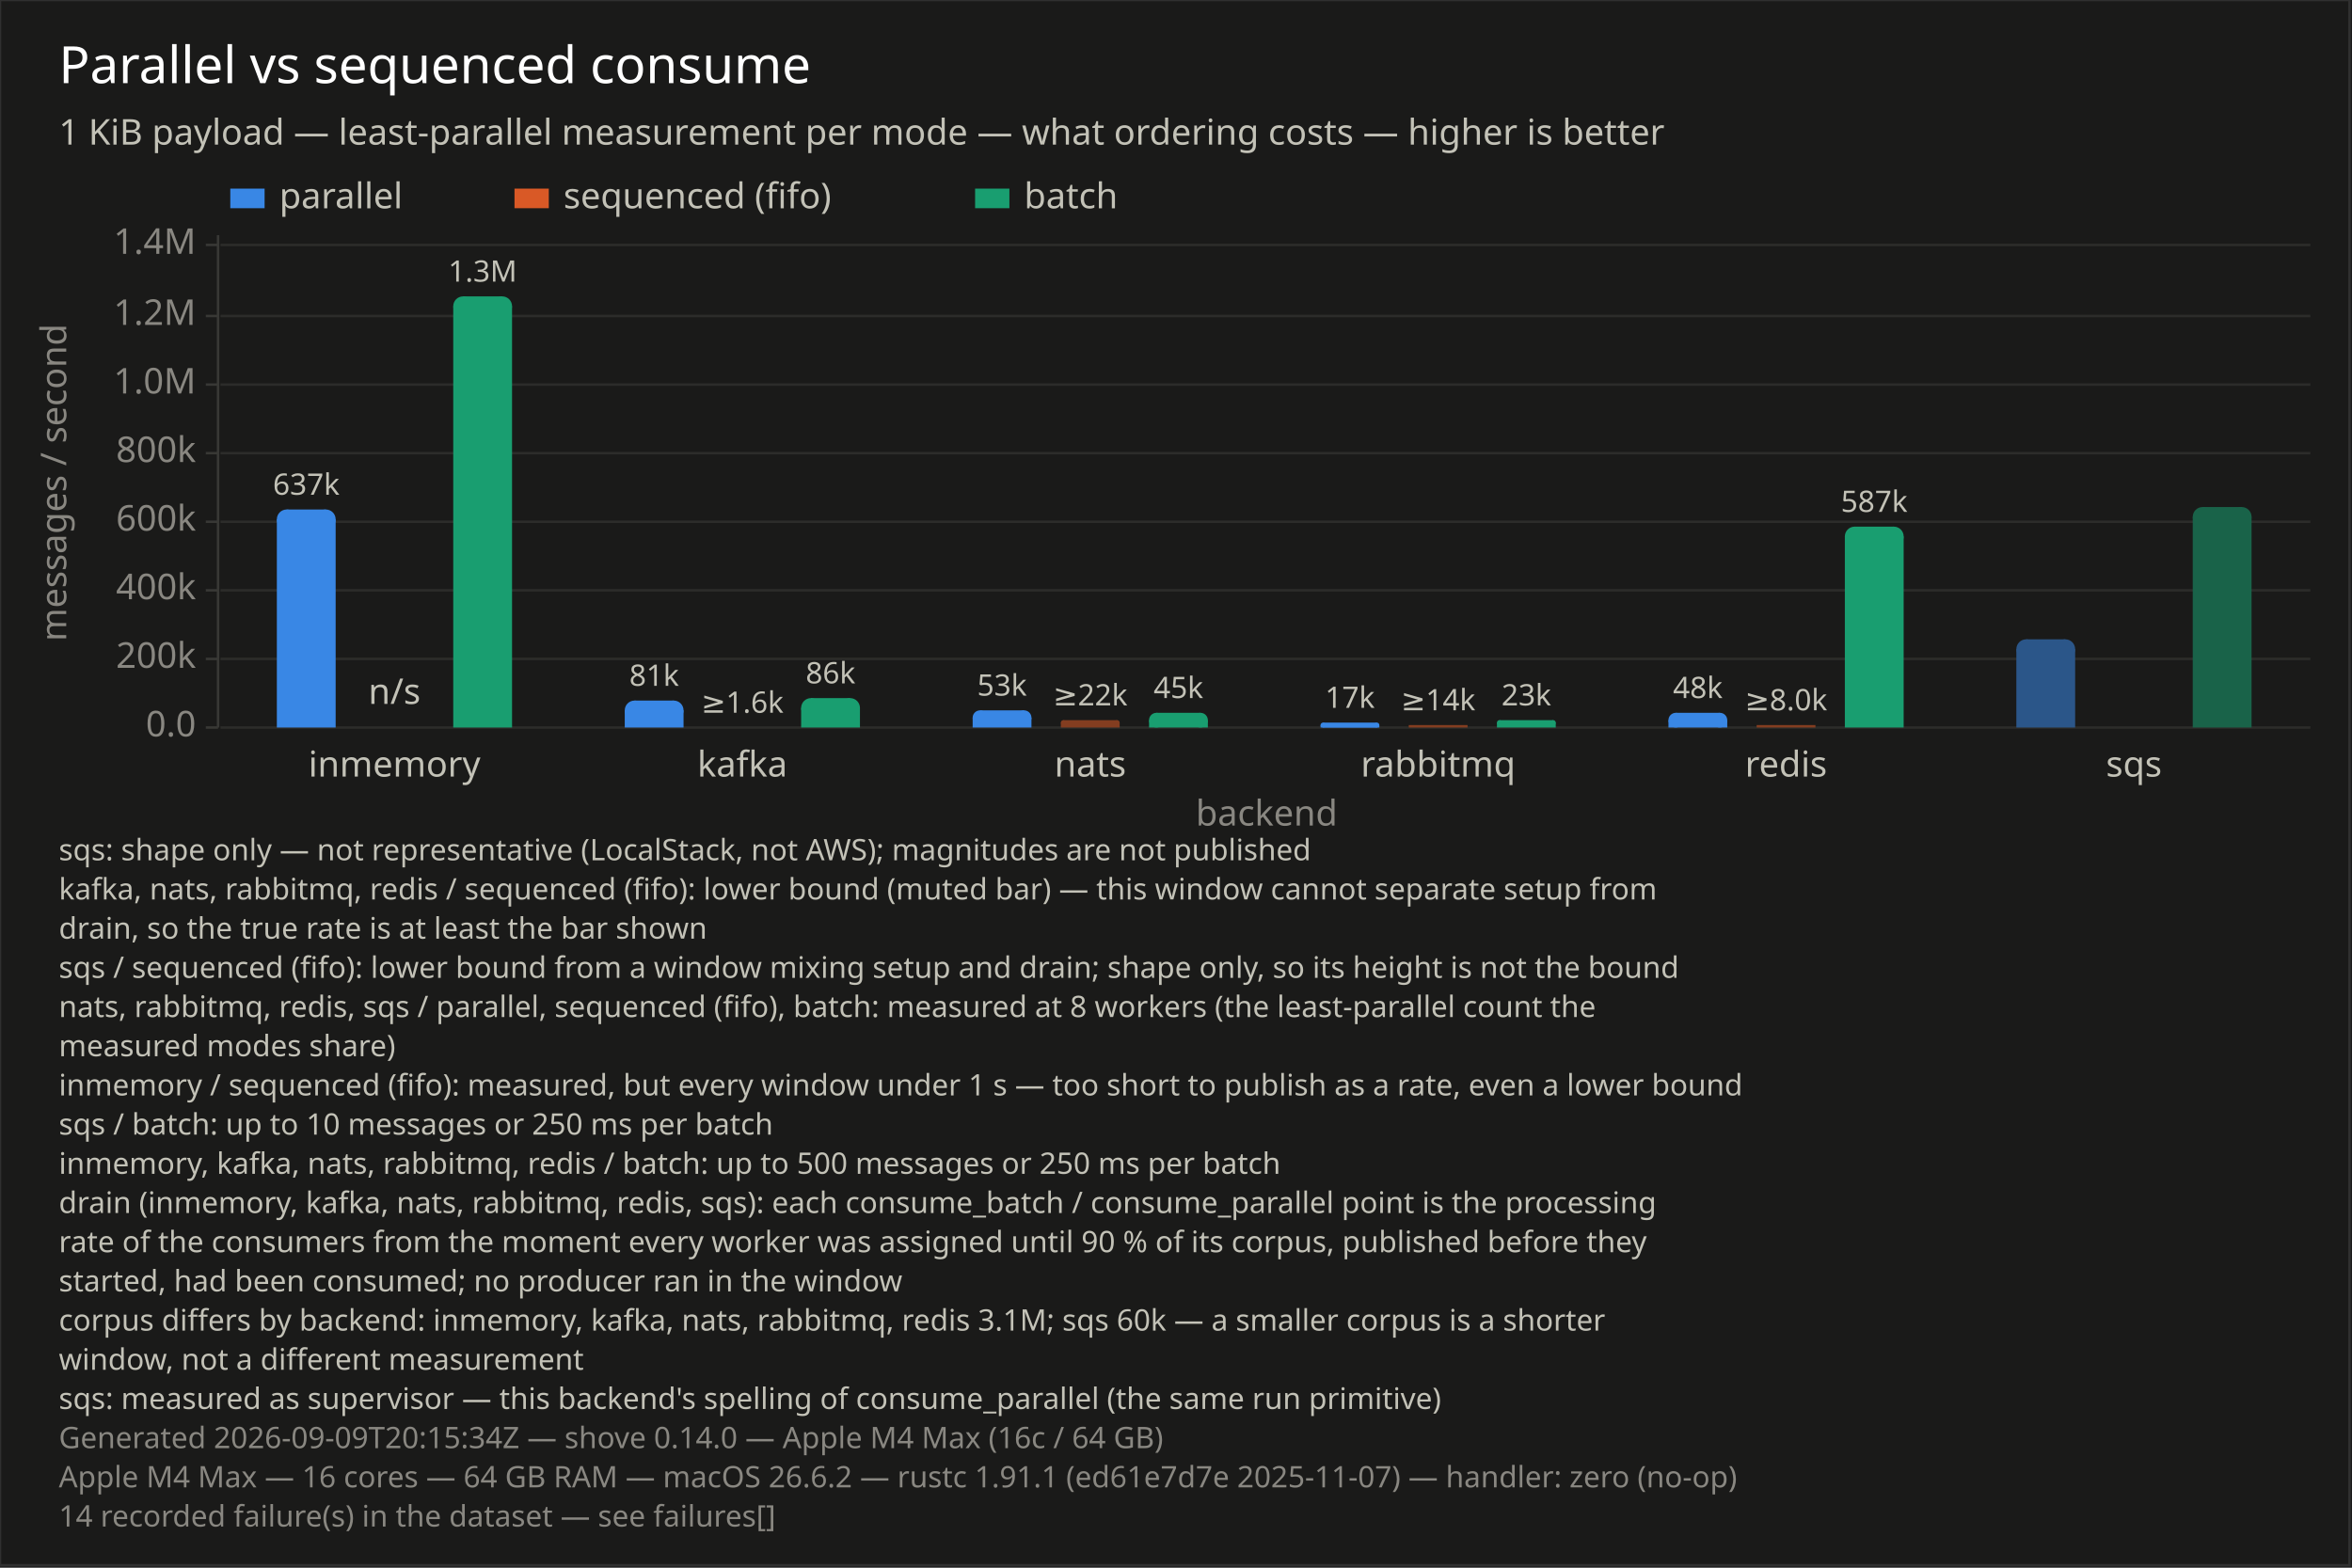
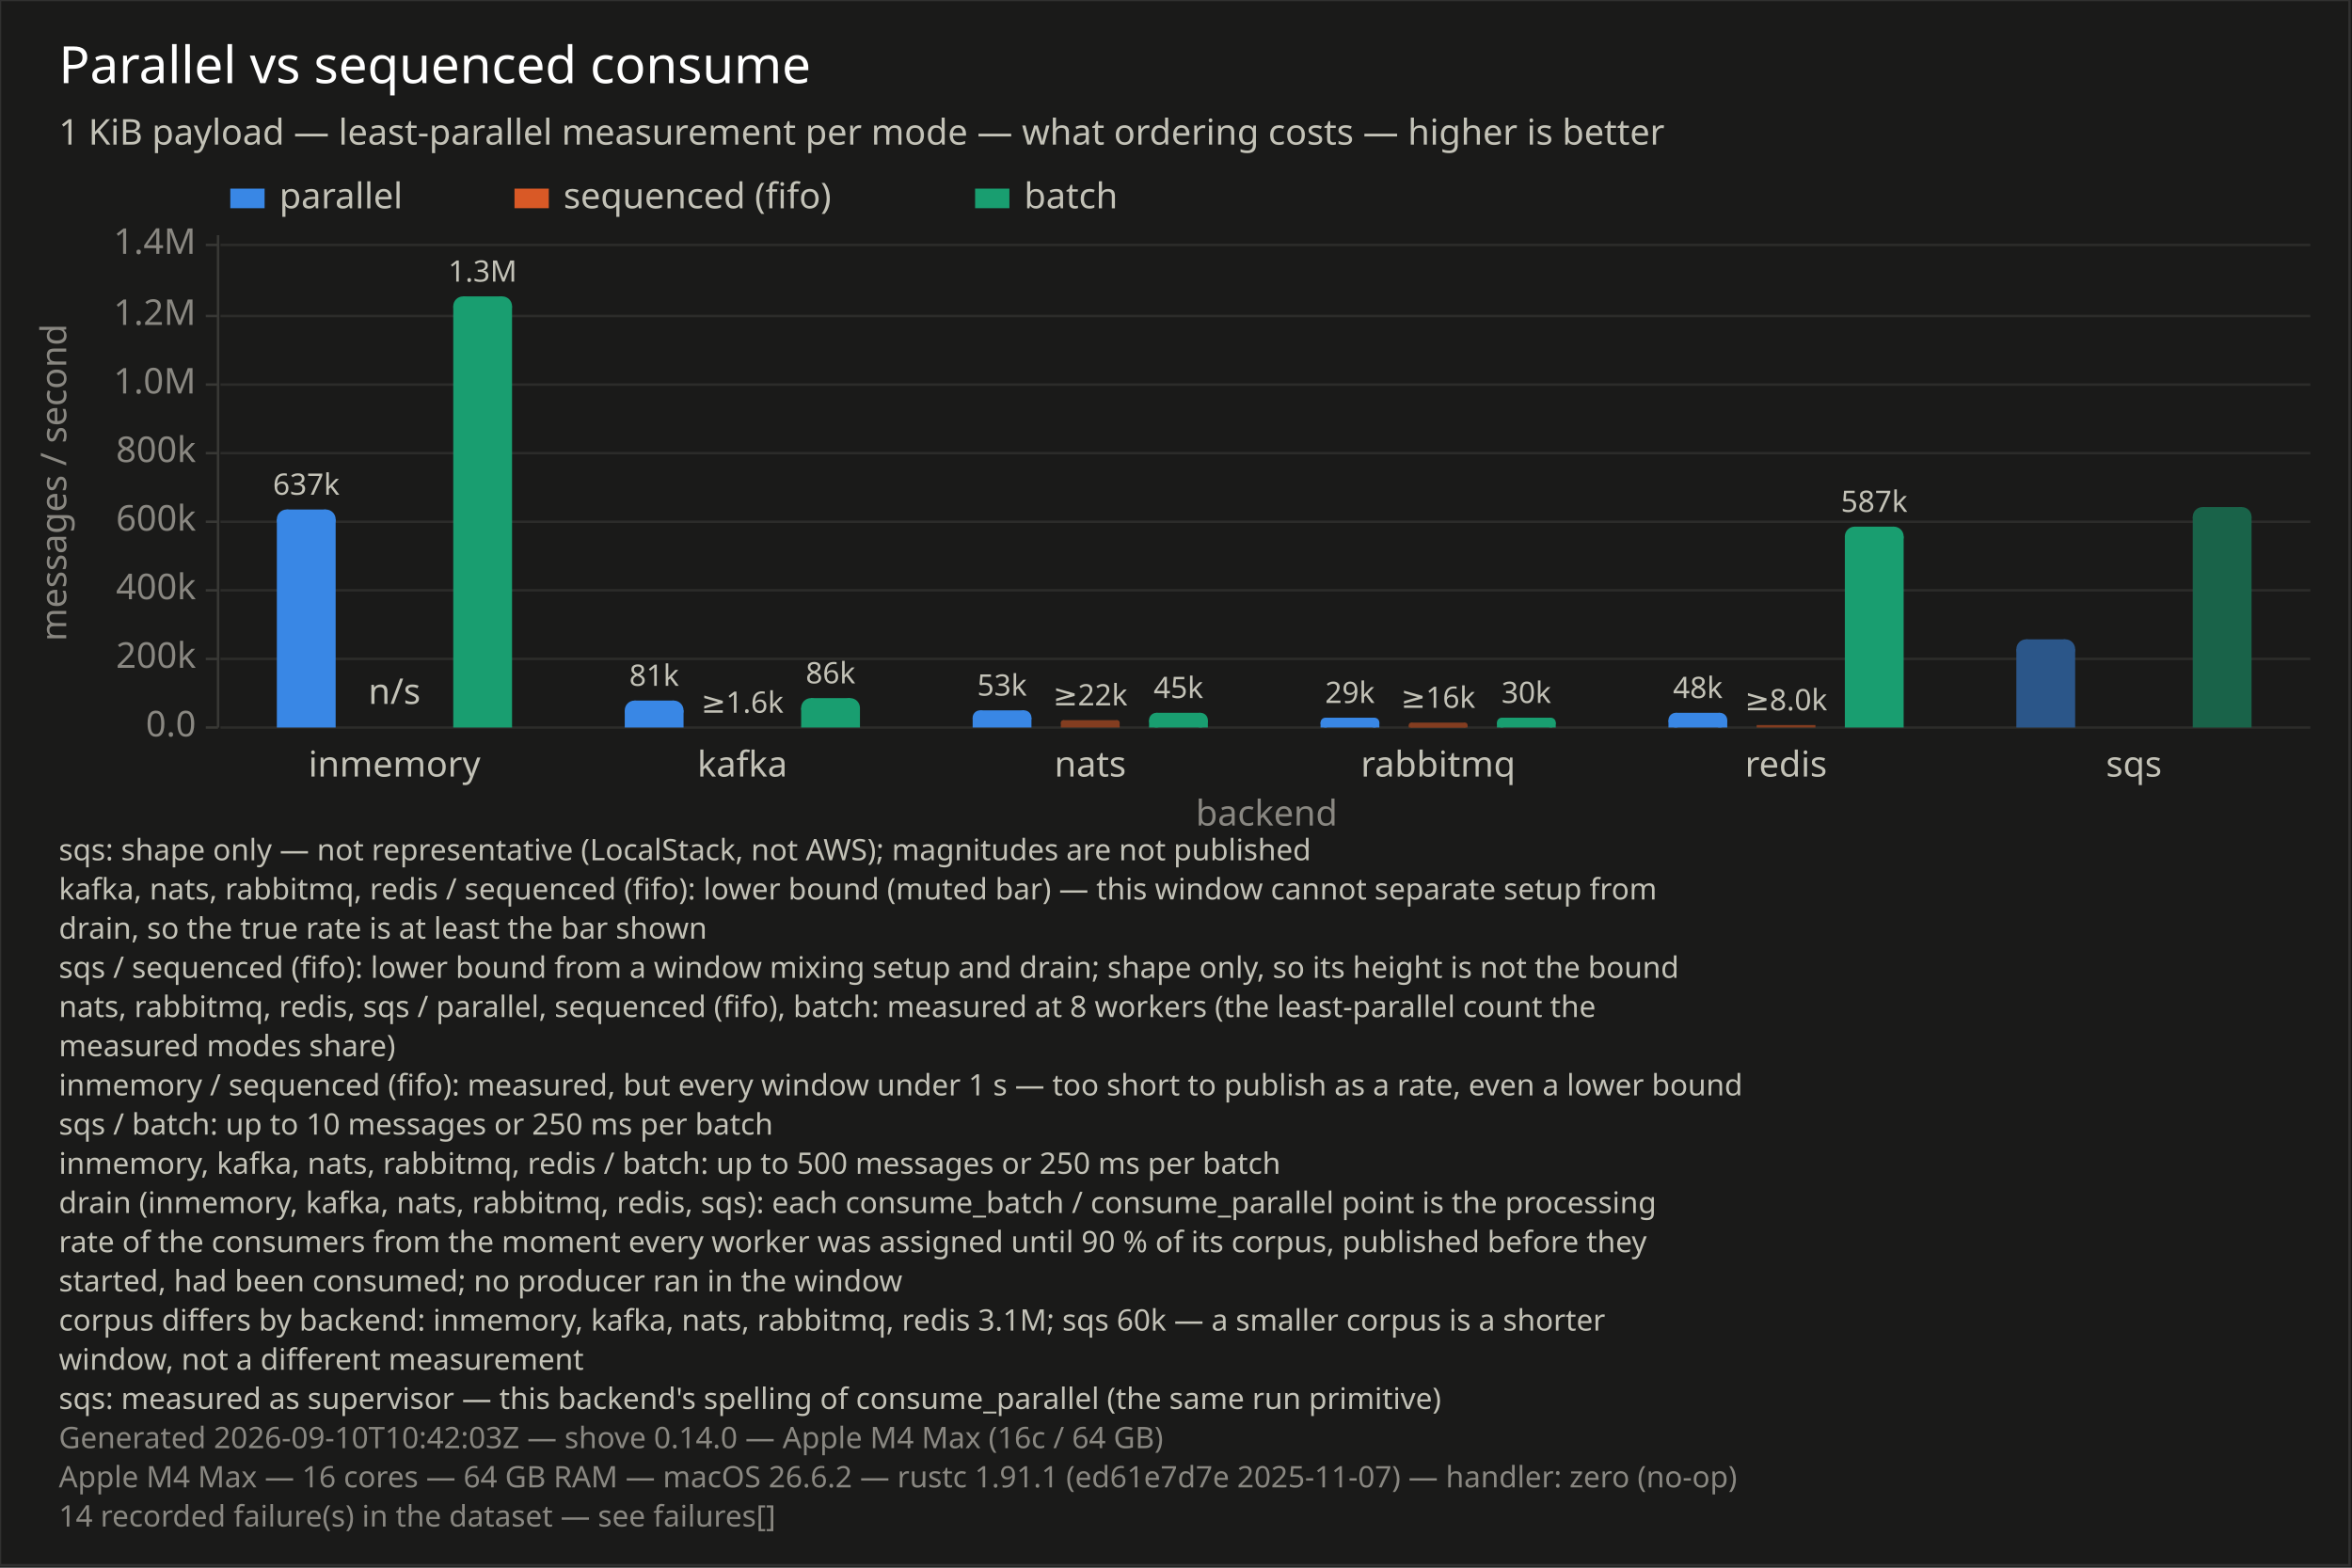
<svg xmlns="http://www.w3.org/2000/svg" width="960" height="640" viewBox="0 0 960 640">
  <rect x="0" y="0" width="960" height="640" opacity="1" fill="#1A1A19" stroke="none" />
  <rect x="0" y="0" width="959" height="639" opacity="0.1" fill="none" stroke="#FFFFFF" />
  <text x="24" y="18" dy="0.76em" text-anchor="start" font-family="sans-serif" font-size="20.968" opacity="1" fill="#FFFFFF">
Parallel vs sequenced consume
</text>
  <text x="24" y="48" dy="0.76em" text-anchor="start" font-family="sans-serif" font-size="14.516" opacity="1" fill="#C3C2B7">
1 KiB payload — least-parallel measurement per mode — what ordering costs — higher is better
</text>
  <text x="24" y="342" dy="0.76em" text-anchor="start" font-family="sans-serif" font-size="12.097" opacity="1" fill="#C3C2B7">
sqs: shape only — not representative (LocalStack, not AWS); magnitudes are not published
</text>
  <text x="24" y="358" dy="0.76em" text-anchor="start" font-family="sans-serif" font-size="12.097" opacity="1" fill="#C3C2B7">
kafka, nats, rabbitmq, redis / sequenced (fifo): lower bound (muted bar) — this window cannot separate setup from
</text>
  <text x="24" y="374" dy="0.76em" text-anchor="start" font-family="sans-serif" font-size="12.097" opacity="1" fill="#C3C2B7">
drain, so the true rate is at least the bar shown
</text>
  <text x="24" y="390" dy="0.76em" text-anchor="start" font-family="sans-serif" font-size="12.097" opacity="1" fill="#C3C2B7">
sqs / sequenced (fifo): lower bound from a window mixing setup and drain; shape only, so its height is not the bound
</text>
  <text x="24" y="406" dy="0.76em" text-anchor="start" font-family="sans-serif" font-size="12.097" opacity="1" fill="#C3C2B7">
nats, rabbitmq, redis, sqs / parallel, sequenced (fifo), batch: measured at 8 workers (the least-parallel count the
</text>
  <text x="24" y="422" dy="0.76em" text-anchor="start" font-family="sans-serif" font-size="12.097" opacity="1" fill="#C3C2B7">
measured modes share)
</text>
  <text x="24" y="438" dy="0.76em" text-anchor="start" font-family="sans-serif" font-size="12.097" opacity="1" fill="#C3C2B7">
inmemory / sequenced (fifo): measured, but every window under 1 s — too short to publish as a rate, even a lower bound
</text>
  <text x="24" y="454" dy="0.76em" text-anchor="start" font-family="sans-serif" font-size="12.097" opacity="1" fill="#C3C2B7">
sqs / batch: up to 10 messages or 250 ms per batch
</text>
  <text x="24" y="470" dy="0.76em" text-anchor="start" font-family="sans-serif" font-size="12.097" opacity="1" fill="#C3C2B7">
inmemory, kafka, nats, rabbitmq, redis / batch: up to 500 messages or 250 ms per batch
</text>
  <text x="24" y="486" dy="0.76em" text-anchor="start" font-family="sans-serif" font-size="12.097" opacity="1" fill="#C3C2B7">
drain (inmemory, kafka, nats, rabbitmq, redis, sqs): each consume_batch / consume_parallel point is the processing
</text>
  <text x="24" y="502" dy="0.76em" text-anchor="start" font-family="sans-serif" font-size="12.097" opacity="1" fill="#C3C2B7">
rate of the consumers from the moment every worker was assigned until 90 % of its corpus, published before they
</text>
  <text x="24" y="518" dy="0.76em" text-anchor="start" font-family="sans-serif" font-size="12.097" opacity="1" fill="#C3C2B7">
started, had been consumed; no producer ran in the window
</text>
  <text x="24" y="534" dy="0.76em" text-anchor="start" font-family="sans-serif" font-size="12.097" opacity="1" fill="#C3C2B7">
corpus differs by backend: inmemory, kafka, nats, rabbitmq, redis 3.1M; sqs 60k — a smaller corpus is a shorter
</text>
  <text x="24" y="550" dy="0.76em" text-anchor="start" font-family="sans-serif" font-size="12.097" opacity="1" fill="#C3C2B7">
window, not a different measurement
</text>
  <text x="24" y="566" dy="0.76em" text-anchor="start" font-family="sans-serif" font-size="12.097" opacity="1" fill="#C3C2B7">
sqs: measured as supervisor — this backend's spelling of consume_parallel (the same run primitive)
</text>
  <text x="24" y="582" dy="0.76em" text-anchor="start" font-family="sans-serif" font-size="12.097" opacity="1" fill="#898781">
- Generated 2026-09-09T20:15:34Z — shove 0.14.0 — Apple M4 Max (16c / 64 GB)
+ Generated 2026-09-10T10:42:03Z — shove 0.14.0 — Apple M4 Max (16c / 64 GB)
</text>
  <text x="24" y="598" dy="0.76em" text-anchor="start" font-family="sans-serif" font-size="12.097" opacity="1" fill="#898781">
Apple M4 Max — 16 cores — 64 GB RAM — macOS 26.6.2 — rustc 1.91.1 (ed61e7d7e 2025-11-07) — handler: zero (no-op)
</text>
  <text x="24" y="614" dy="0.76em" text-anchor="start" font-family="sans-serif" font-size="12.097" opacity="1" fill="#898781">
14 recorded failure(s) in the dataset — see failures[]
</text>
  <text x="16" y="197" dy="0.76em" text-anchor="middle" font-family="sans-serif" font-size="14.516" opacity="1" fill="#898781" transform="rotate(270, 16, 197)">
messages / second
</text>
  <line opacity="1" stroke="#2C2C2A" stroke-width="1" x1="90" y1="297" x2="943" y2="297" />
  <line opacity="1" stroke="#2C2C2A" stroke-width="1" x1="90" y1="269" x2="943" y2="269" />
  <line opacity="1" stroke="#2C2C2A" stroke-width="1" x1="90" y1="241" x2="943" y2="241" />
  <line opacity="1" stroke="#2C2C2A" stroke-width="1" x1="90" y1="213" x2="943" y2="213" />
  <line opacity="1" stroke="#2C2C2A" stroke-width="1" x1="90" y1="185" x2="943" y2="185" />
  <line opacity="1" stroke="#2C2C2A" stroke-width="1" x1="90" y1="157" x2="943" y2="157" />
  <line opacity="1" stroke="#2C2C2A" stroke-width="1" x1="90" y1="129" x2="943" y2="129" />
  <line opacity="1" stroke="#2C2C2A" stroke-width="1" x1="90" y1="100" x2="943" y2="100" />
  <polyline fill="none" opacity="1" stroke="#383835" stroke-width="1" points="89,96 89,297 " />
  <text x="80" y="297" dy="0.5ex" text-anchor="end" font-family="sans-serif" font-size="14.516" opacity="1" fill="#898781">
0.0
</text>
  <polyline fill="none" opacity="1" stroke="#383835" stroke-width="1" points="84,297 89,297 " />
  <text x="80" y="269" dy="0.5ex" text-anchor="end" font-family="sans-serif" font-size="14.516" opacity="1" fill="#898781">
200k
</text>
  <polyline fill="none" opacity="1" stroke="#383835" stroke-width="1" points="84,269 89,269 " />
  <text x="80" y="241" dy="0.5ex" text-anchor="end" font-family="sans-serif" font-size="14.516" opacity="1" fill="#898781">
400k
</text>
  <polyline fill="none" opacity="1" stroke="#383835" stroke-width="1" points="84,241 89,241 " />
  <text x="80" y="213" dy="0.5ex" text-anchor="end" font-family="sans-serif" font-size="14.516" opacity="1" fill="#898781">
600k
</text>
  <polyline fill="none" opacity="1" stroke="#383835" stroke-width="1" points="84,213 89,213 " />
  <text x="80" y="185" dy="0.5ex" text-anchor="end" font-family="sans-serif" font-size="14.516" opacity="1" fill="#898781">
800k
</text>
  <polyline fill="none" opacity="1" stroke="#383835" stroke-width="1" points="84,185 89,185 " />
  <text x="80" y="157" dy="0.5ex" text-anchor="end" font-family="sans-serif" font-size="14.516" opacity="1" fill="#898781">
1.0M
</text>
  <polyline fill="none" opacity="1" stroke="#383835" stroke-width="1" points="84,157 89,157 " />
  <text x="80" y="129" dy="0.5ex" text-anchor="end" font-family="sans-serif" font-size="14.516" opacity="1" fill="#898781">
1.2M
</text>
  <polyline fill="none" opacity="1" stroke="#383835" stroke-width="1" points="84,129 89,129 " />
  <text x="80" y="100" dy="0.5ex" text-anchor="end" font-family="sans-serif" font-size="14.516" opacity="1" fill="#898781">
1.4M
</text>
  <polyline fill="none" opacity="1" stroke="#383835" stroke-width="1" points="84,100 89,100 " />
  <rect x="113" y="212" width="24" height="85" opacity="1" fill="#3987E5" stroke="none" />
  <rect x="117" y="208" width="16" height="5" opacity="1" fill="#3987E5" stroke="none" />
  <circle cx="117" cy="212" r="4" opacity="1" fill="#3987E5" stroke="none" stroke-width="0" />
  <circle cx="133" cy="212" r="4" opacity="1" fill="#3987E5" stroke="none" stroke-width="0" />
  <text x="125" y="205" dy="-0.5ex" text-anchor="middle" font-family="sans-serif" font-size="12.097" opacity="1" fill="#C3C2B7">
637k
</text>
  <text x="161" y="291" dy="-0.5ex" text-anchor="middle" font-family="sans-serif" font-size="14.516" opacity="1" fill="#C3C2B7">
n/s
</text>
  <rect x="185" y="125" width="24" height="172" opacity="1" fill="#199E70" stroke="none" />
  <rect x="189" y="121" width="16" height="5" opacity="1" fill="#199E70" stroke="none" />
  <circle cx="189" cy="125" r="4" opacity="1" fill="#199E70" stroke="none" stroke-width="0" />
  <circle cx="205" cy="125" r="4" opacity="1" fill="#199E70" stroke="none" stroke-width="0" />
  <text x="197" y="118" dy="-0.5ex" text-anchor="middle" font-family="sans-serif" font-size="12.097" opacity="1" fill="#C3C2B7">
1.3M
</text>
  <rect x="255" y="290" width="24" height="7" opacity="1" fill="#3987E5" stroke="none" />
  <rect x="259" y="286" width="16" height="5" opacity="1" fill="#3987E5" stroke="none" />
  <circle cx="259" cy="290" r="4" opacity="1" fill="#3987E5" stroke="none" stroke-width="0" />
  <circle cx="275" cy="290" r="4" opacity="1" fill="#3987E5" stroke="none" stroke-width="0" />
  <text x="267" y="283" dy="-0.5ex" text-anchor="middle" font-family="sans-serif" font-size="12.097" opacity="1" fill="#C3C2B7">
81k
</text>
  <text x="303" y="294" dy="-0.5ex" text-anchor="middle" font-family="sans-serif" font-size="12.097" opacity="1" fill="#C3C2B7">
≥1.6k
</text>
  <rect x="327" y="289" width="24" height="8" opacity="1" fill="#199E70" stroke="none" />
  <rect x="331" y="285" width="16" height="5" opacity="1" fill="#199E70" stroke="none" />
  <circle cx="331" cy="289" r="4" opacity="1" fill="#199E70" stroke="none" stroke-width="0" />
  <circle cx="347" cy="289" r="4" opacity="1" fill="#199E70" stroke="none" stroke-width="0" />
  <text x="339" y="282" dy="-0.5ex" text-anchor="middle" font-family="sans-serif" font-size="12.097" opacity="1" fill="#C3C2B7">
86k
</text>
  <rect x="397" y="293" width="24" height="4" opacity="1" fill="#3987E5" stroke="none" />
  <rect x="400" y="290" width="18" height="4" opacity="1" fill="#3987E5" stroke="none" />
  <circle cx="400" cy="293" r="3" opacity="1" fill="#3987E5" stroke="none" stroke-width="0" />
  <circle cx="418" cy="293" r="3" opacity="1" fill="#3987E5" stroke="none" stroke-width="0" />
  <text x="409" y="287" dy="-0.5ex" text-anchor="middle" font-family="sans-serif" font-size="12.097" opacity="1" fill="#C3C2B7">
53k
</text>
  <rect x="433" y="295" width="24" height="2" opacity="1" fill="#833D20" stroke="none" />
  <rect x="434" y="294" width="22" height="2" opacity="1" fill="#833D20" stroke="none" />
  <circle cx="434" cy="295" r="1" opacity="1" fill="#833D20" stroke="none" stroke-width="0" />
  <circle cx="456" cy="295" r="1" opacity="1" fill="#833D20" stroke="none" stroke-width="0" />
  <text x="445" y="291" dy="-0.5ex" text-anchor="middle" font-family="sans-serif" font-size="12.097" opacity="1" fill="#C3C2B7">
≥22k
</text>
  <rect x="469" y="294" width="24" height="3" opacity="1" fill="#199E70" stroke="none" />
  <rect x="472" y="291" width="18" height="4" opacity="1" fill="#199E70" stroke="none" />
  <circle cx="472" cy="294" r="3" opacity="1" fill="#199E70" stroke="none" stroke-width="0" />
  <circle cx="490" cy="294" r="3" opacity="1" fill="#199E70" stroke="none" stroke-width="0" />
  <text x="481" y="288" dy="-0.5ex" text-anchor="middle" font-family="sans-serif" font-size="12.097" opacity="1" fill="#C3C2B7">
45k
</text>
-   <rect x="539" y="296" width="24" height="1" opacity="1" fill="#3987E5" stroke="none" />
-   <rect x="540" y="295" width="22" height="2" opacity="1" fill="#3987E5" stroke="none" />
-   <circle cx="540" cy="296" r="1" opacity="1" fill="#3987E5" stroke="none" stroke-width="0" />
-   <circle cx="562" cy="296" r="1" opacity="1" fill="#3987E5" stroke="none" stroke-width="0" />
-   <text x="551" y="292" dy="-0.5ex" text-anchor="middle" font-family="sans-serif" font-size="12.097" opacity="1" fill="#C3C2B7">
- 17k
+   <rect x="539" y="295" width="24" height="2" opacity="1" fill="#3987E5" stroke="none" />
+   <rect x="541" y="293" width="20" height="3" opacity="1" fill="#3987E5" stroke="none" />
+   <circle cx="541" cy="295" r="2" opacity="1" fill="#3987E5" stroke="none" stroke-width="0" />
+   <circle cx="561" cy="295" r="2" opacity="1" fill="#3987E5" stroke="none" stroke-width="0" />
+   <text x="551" y="290" dy="-0.5ex" text-anchor="middle" font-family="sans-serif" font-size="12.097" opacity="1" fill="#C3C2B7">
+ 29k
</text>
  <rect x="575" y="296" width="24" height="1" opacity="1" fill="#833D20" stroke="none" />
-   <text x="587" y="293" dy="-0.5ex" text-anchor="middle" font-family="sans-serif" font-size="12.097" opacity="1" fill="#C3C2B7">
- ≥14k
+   <rect x="576" y="295" width="22" height="2" opacity="1" fill="#833D20" stroke="none" />
+   <circle cx="576" cy="296" r="1" opacity="1" fill="#833D20" stroke="none" stroke-width="0" />
+   <circle cx="598" cy="296" r="1" opacity="1" fill="#833D20" stroke="none" stroke-width="0" />
+   <text x="587" y="292" dy="-0.5ex" text-anchor="middle" font-family="sans-serif" font-size="12.097" opacity="1" fill="#C3C2B7">
+ ≥16k
</text>
  <rect x="611" y="295" width="24" height="2" opacity="1" fill="#199E70" stroke="none" />
-   <rect x="612" y="294" width="22" height="2" opacity="1" fill="#199E70" stroke="none" />
-   <circle cx="612" cy="295" r="1" opacity="1" fill="#199E70" stroke="none" stroke-width="0" />
-   <circle cx="634" cy="295" r="1" opacity="1" fill="#199E70" stroke="none" stroke-width="0" />
-   <text x="623" y="291" dy="-0.5ex" text-anchor="middle" font-family="sans-serif" font-size="12.097" opacity="1" fill="#C3C2B7">
- 23k
+   <rect x="613" y="293" width="20" height="3" opacity="1" fill="#199E70" stroke="none" />
+   <circle cx="613" cy="295" r="2" opacity="1" fill="#199E70" stroke="none" stroke-width="0" />
+   <circle cx="633" cy="295" r="2" opacity="1" fill="#199E70" stroke="none" stroke-width="0" />
+   <text x="623" y="290" dy="-0.5ex" text-anchor="middle" font-family="sans-serif" font-size="12.097" opacity="1" fill="#C3C2B7">
+ 30k
</text>
  <rect x="681" y="294" width="24" height="3" opacity="1" fill="#3987E5" stroke="none" />
  <rect x="684" y="291" width="18" height="4" opacity="1" fill="#3987E5" stroke="none" />
  <circle cx="684" cy="294" r="3" opacity="1" fill="#3987E5" stroke="none" stroke-width="0" />
  <circle cx="702" cy="294" r="3" opacity="1" fill="#3987E5" stroke="none" stroke-width="0" />
  <text x="693" y="288" dy="-0.5ex" text-anchor="middle" font-family="sans-serif" font-size="12.097" opacity="1" fill="#C3C2B7">
48k
</text>
  <rect x="717" y="296" width="24" height="1" opacity="1" fill="#833D20" stroke="none" />
  <text x="729" y="293" dy="-0.5ex" text-anchor="middle" font-family="sans-serif" font-size="12.097" opacity="1" fill="#C3C2B7">
≥8.0k
</text>
  <rect x="753" y="219" width="24" height="78" opacity="1" fill="#199E70" stroke="none" />
  <rect x="757" y="215" width="16" height="5" opacity="1" fill="#199E70" stroke="none" />
  <circle cx="757" cy="219" r="4" opacity="1" fill="#199E70" stroke="none" stroke-width="0" />
  <circle cx="773" cy="219" r="4" opacity="1" fill="#199E70" stroke="none" stroke-width="0" />
  <text x="765" y="212" dy="-0.5ex" text-anchor="middle" font-family="sans-serif" font-size="12.097" opacity="1" fill="#C3C2B7">
587k
</text>
  <rect x="823" y="265" width="24" height="32" opacity="1" fill="#2B5689" stroke="none" />
  <rect x="827" y="261" width="16" height="5" opacity="1" fill="#2B5689" stroke="none" />
  <circle cx="827" cy="265" r="4" opacity="1" fill="#2B5689" stroke="none" stroke-width="0" />
  <circle cx="843" cy="265" r="4" opacity="1" fill="#2B5689" stroke="none" stroke-width="0" />
  <rect x="895" y="211" width="24" height="86" opacity="1" fill="#196349" stroke="none" />
  <rect x="899" y="207" width="16" height="5" opacity="1" fill="#196349" stroke="none" />
  <circle cx="899" cy="211" r="4" opacity="1" fill="#196349" stroke="none" stroke-width="0" />
  <circle cx="915" cy="211" r="4" opacity="1" fill="#196349" stroke="none" stroke-width="0" />
  <text x="161" y="306" dy="0.76em" text-anchor="middle" font-family="sans-serif" font-size="14.516" opacity="1" fill="#C3C2B7">
inmemory
</text>
  <text x="303" y="306" dy="0.76em" text-anchor="middle" font-family="sans-serif" font-size="14.516" opacity="1" fill="#C3C2B7">
kafka
</text>
  <text x="445" y="306" dy="0.76em" text-anchor="middle" font-family="sans-serif" font-size="14.516" opacity="1" fill="#C3C2B7">
nats
</text>
  <text x="587" y="306" dy="0.76em" text-anchor="middle" font-family="sans-serif" font-size="14.516" opacity="1" fill="#C3C2B7">
rabbitmq
</text>
  <text x="729" y="306" dy="0.76em" text-anchor="middle" font-family="sans-serif" font-size="14.516" opacity="1" fill="#C3C2B7">
redis
</text>
  <text x="871" y="306" dy="0.76em" text-anchor="middle" font-family="sans-serif" font-size="14.516" opacity="1" fill="#C3C2B7">
sqs
</text>
  <text x="517" y="326" dy="0.76em" text-anchor="middle" font-family="sans-serif" font-size="14.516" opacity="1" fill="#898781">
backend
</text>
  <rect x="94" y="77" width="14" height="8" opacity="1" fill="#3987E5" stroke="none" />
  <text x="114" y="74" dy="0.76em" text-anchor="start" font-family="sans-serif" font-size="14.516" opacity="1" fill="#C3C2B7">
parallel
</text>
  <rect x="210" y="77" width="14" height="8" opacity="1" fill="#D95926" stroke="none" />
  <text x="230" y="74" dy="0.76em" text-anchor="start" font-family="sans-serif" font-size="14.516" opacity="1" fill="#C3C2B7">
sequenced (fifo)
</text>
  <rect x="398" y="77" width="14" height="8" opacity="1" fill="#199E70" stroke="none" />
  <text x="418" y="74" dy="0.76em" text-anchor="start" font-family="sans-serif" font-size="14.516" opacity="1" fill="#C3C2B7">
batch
</text>
</svg>
